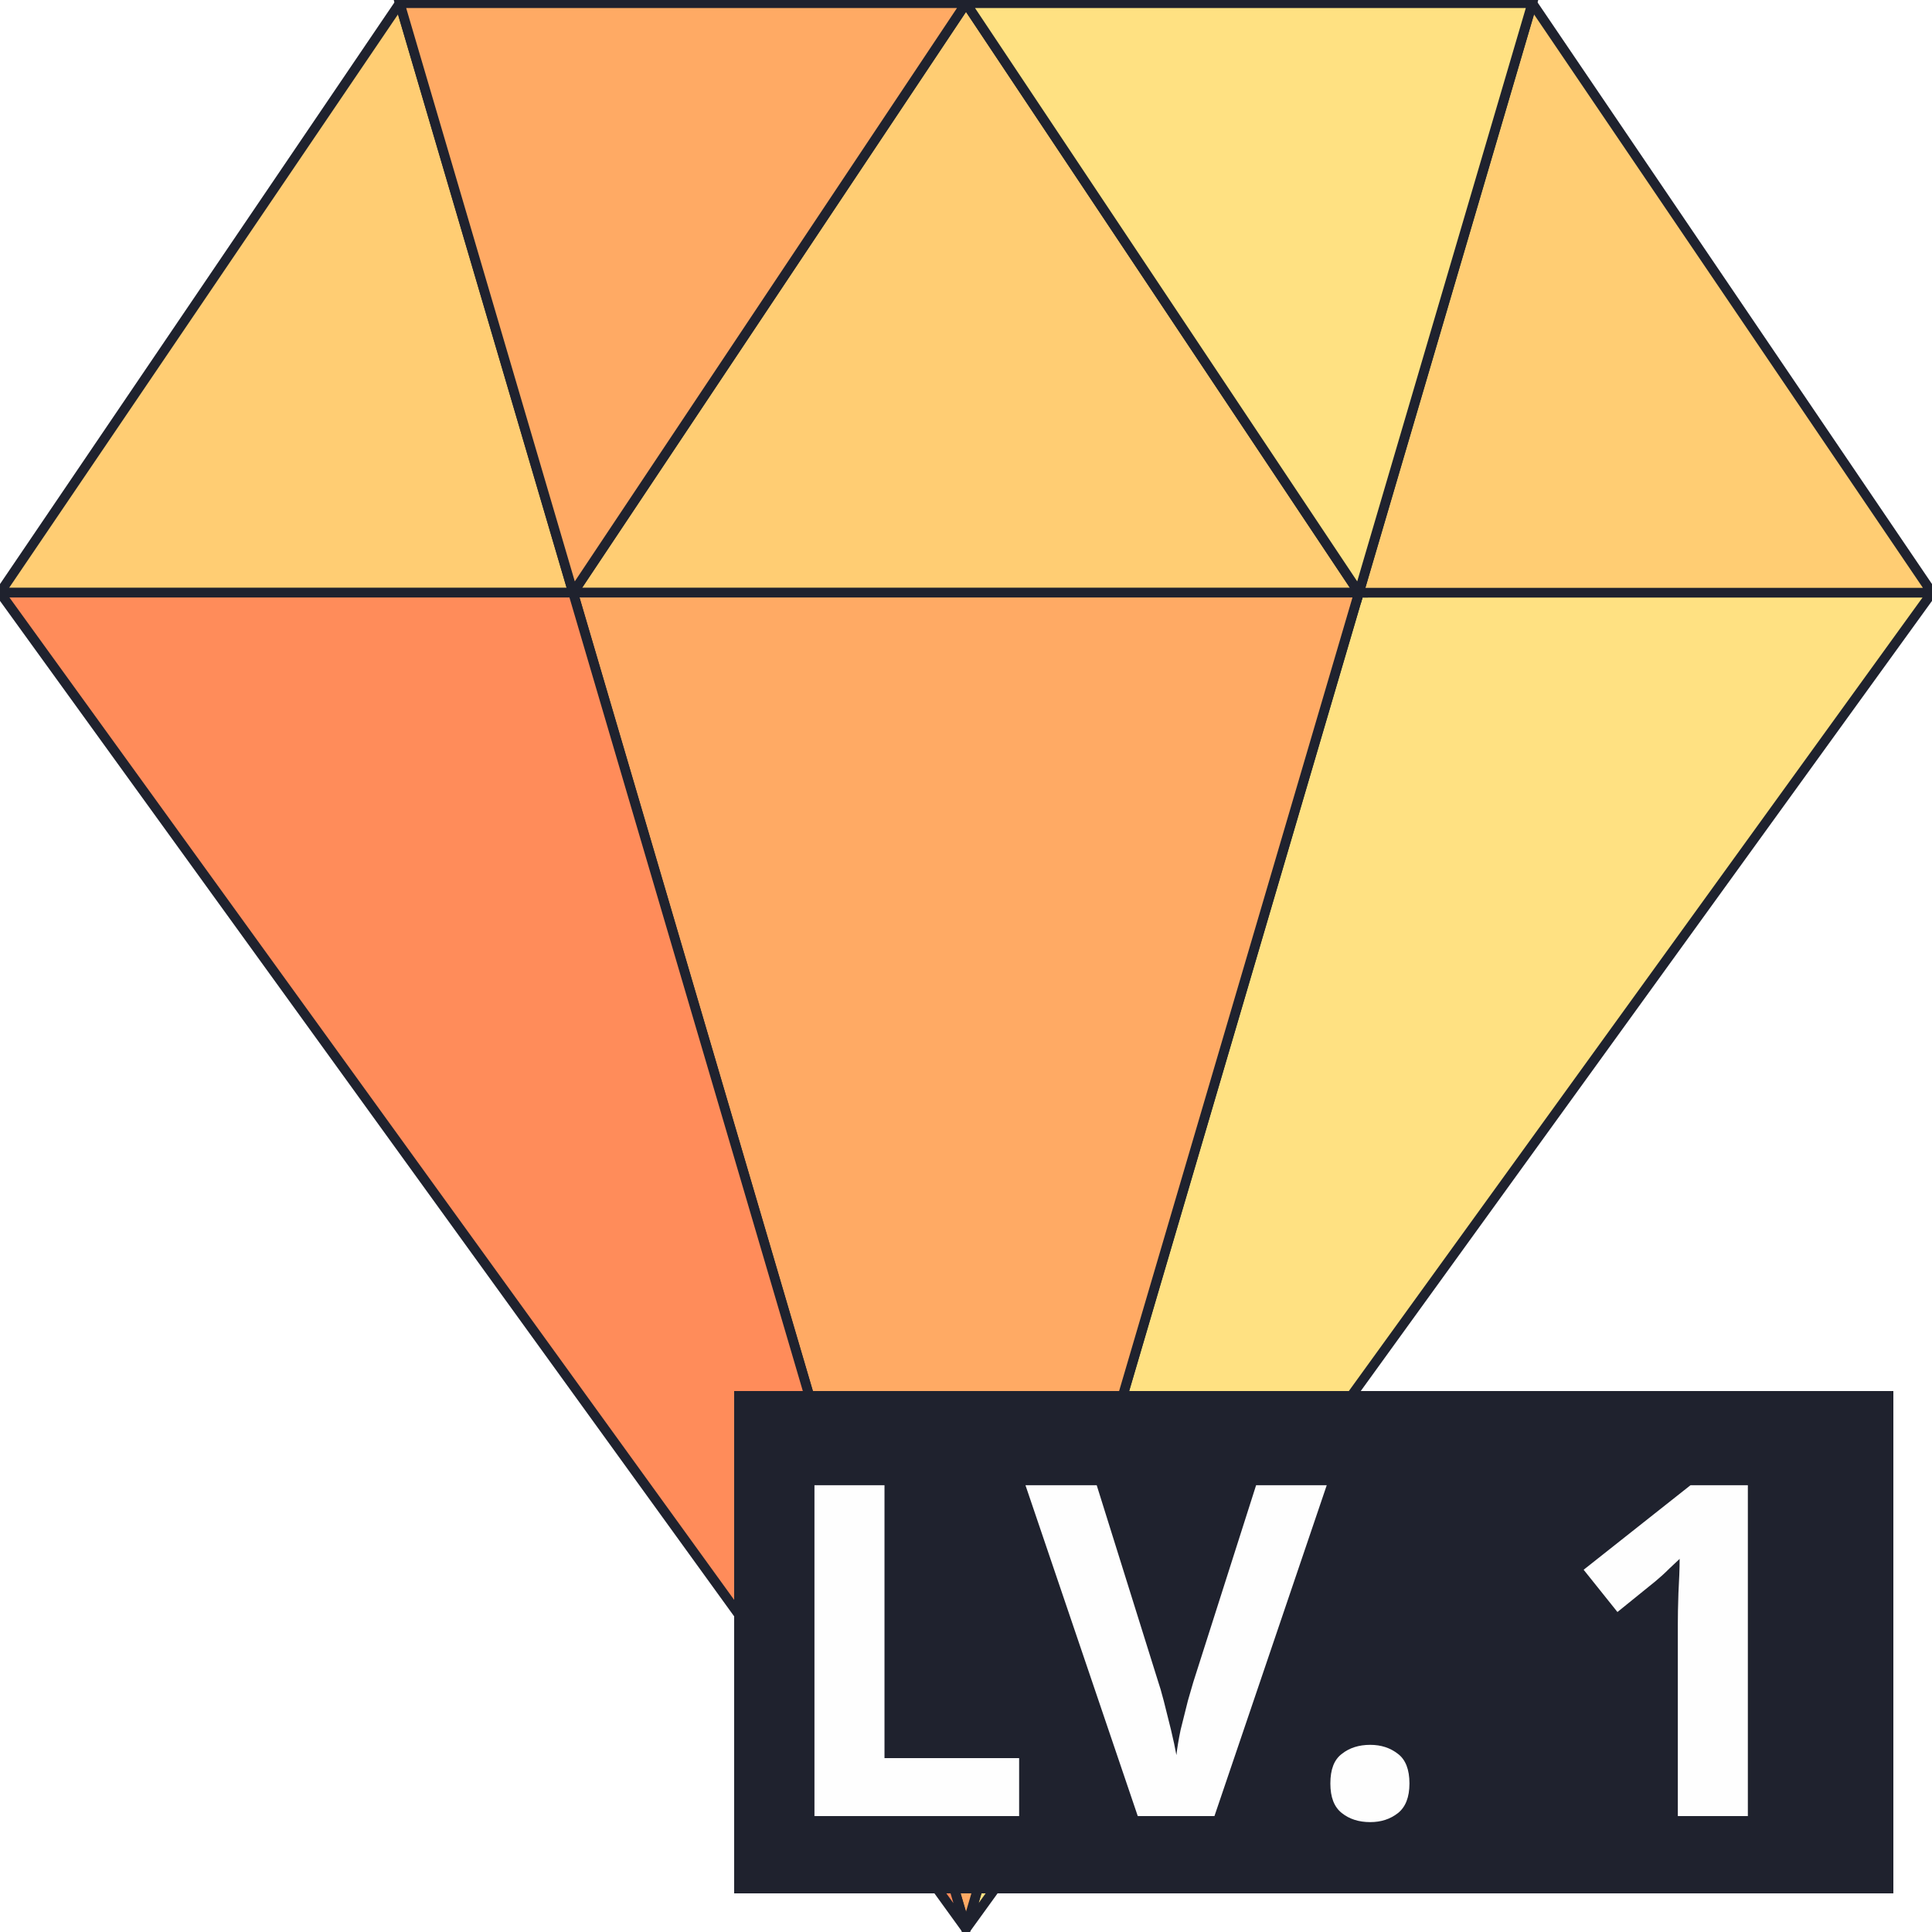
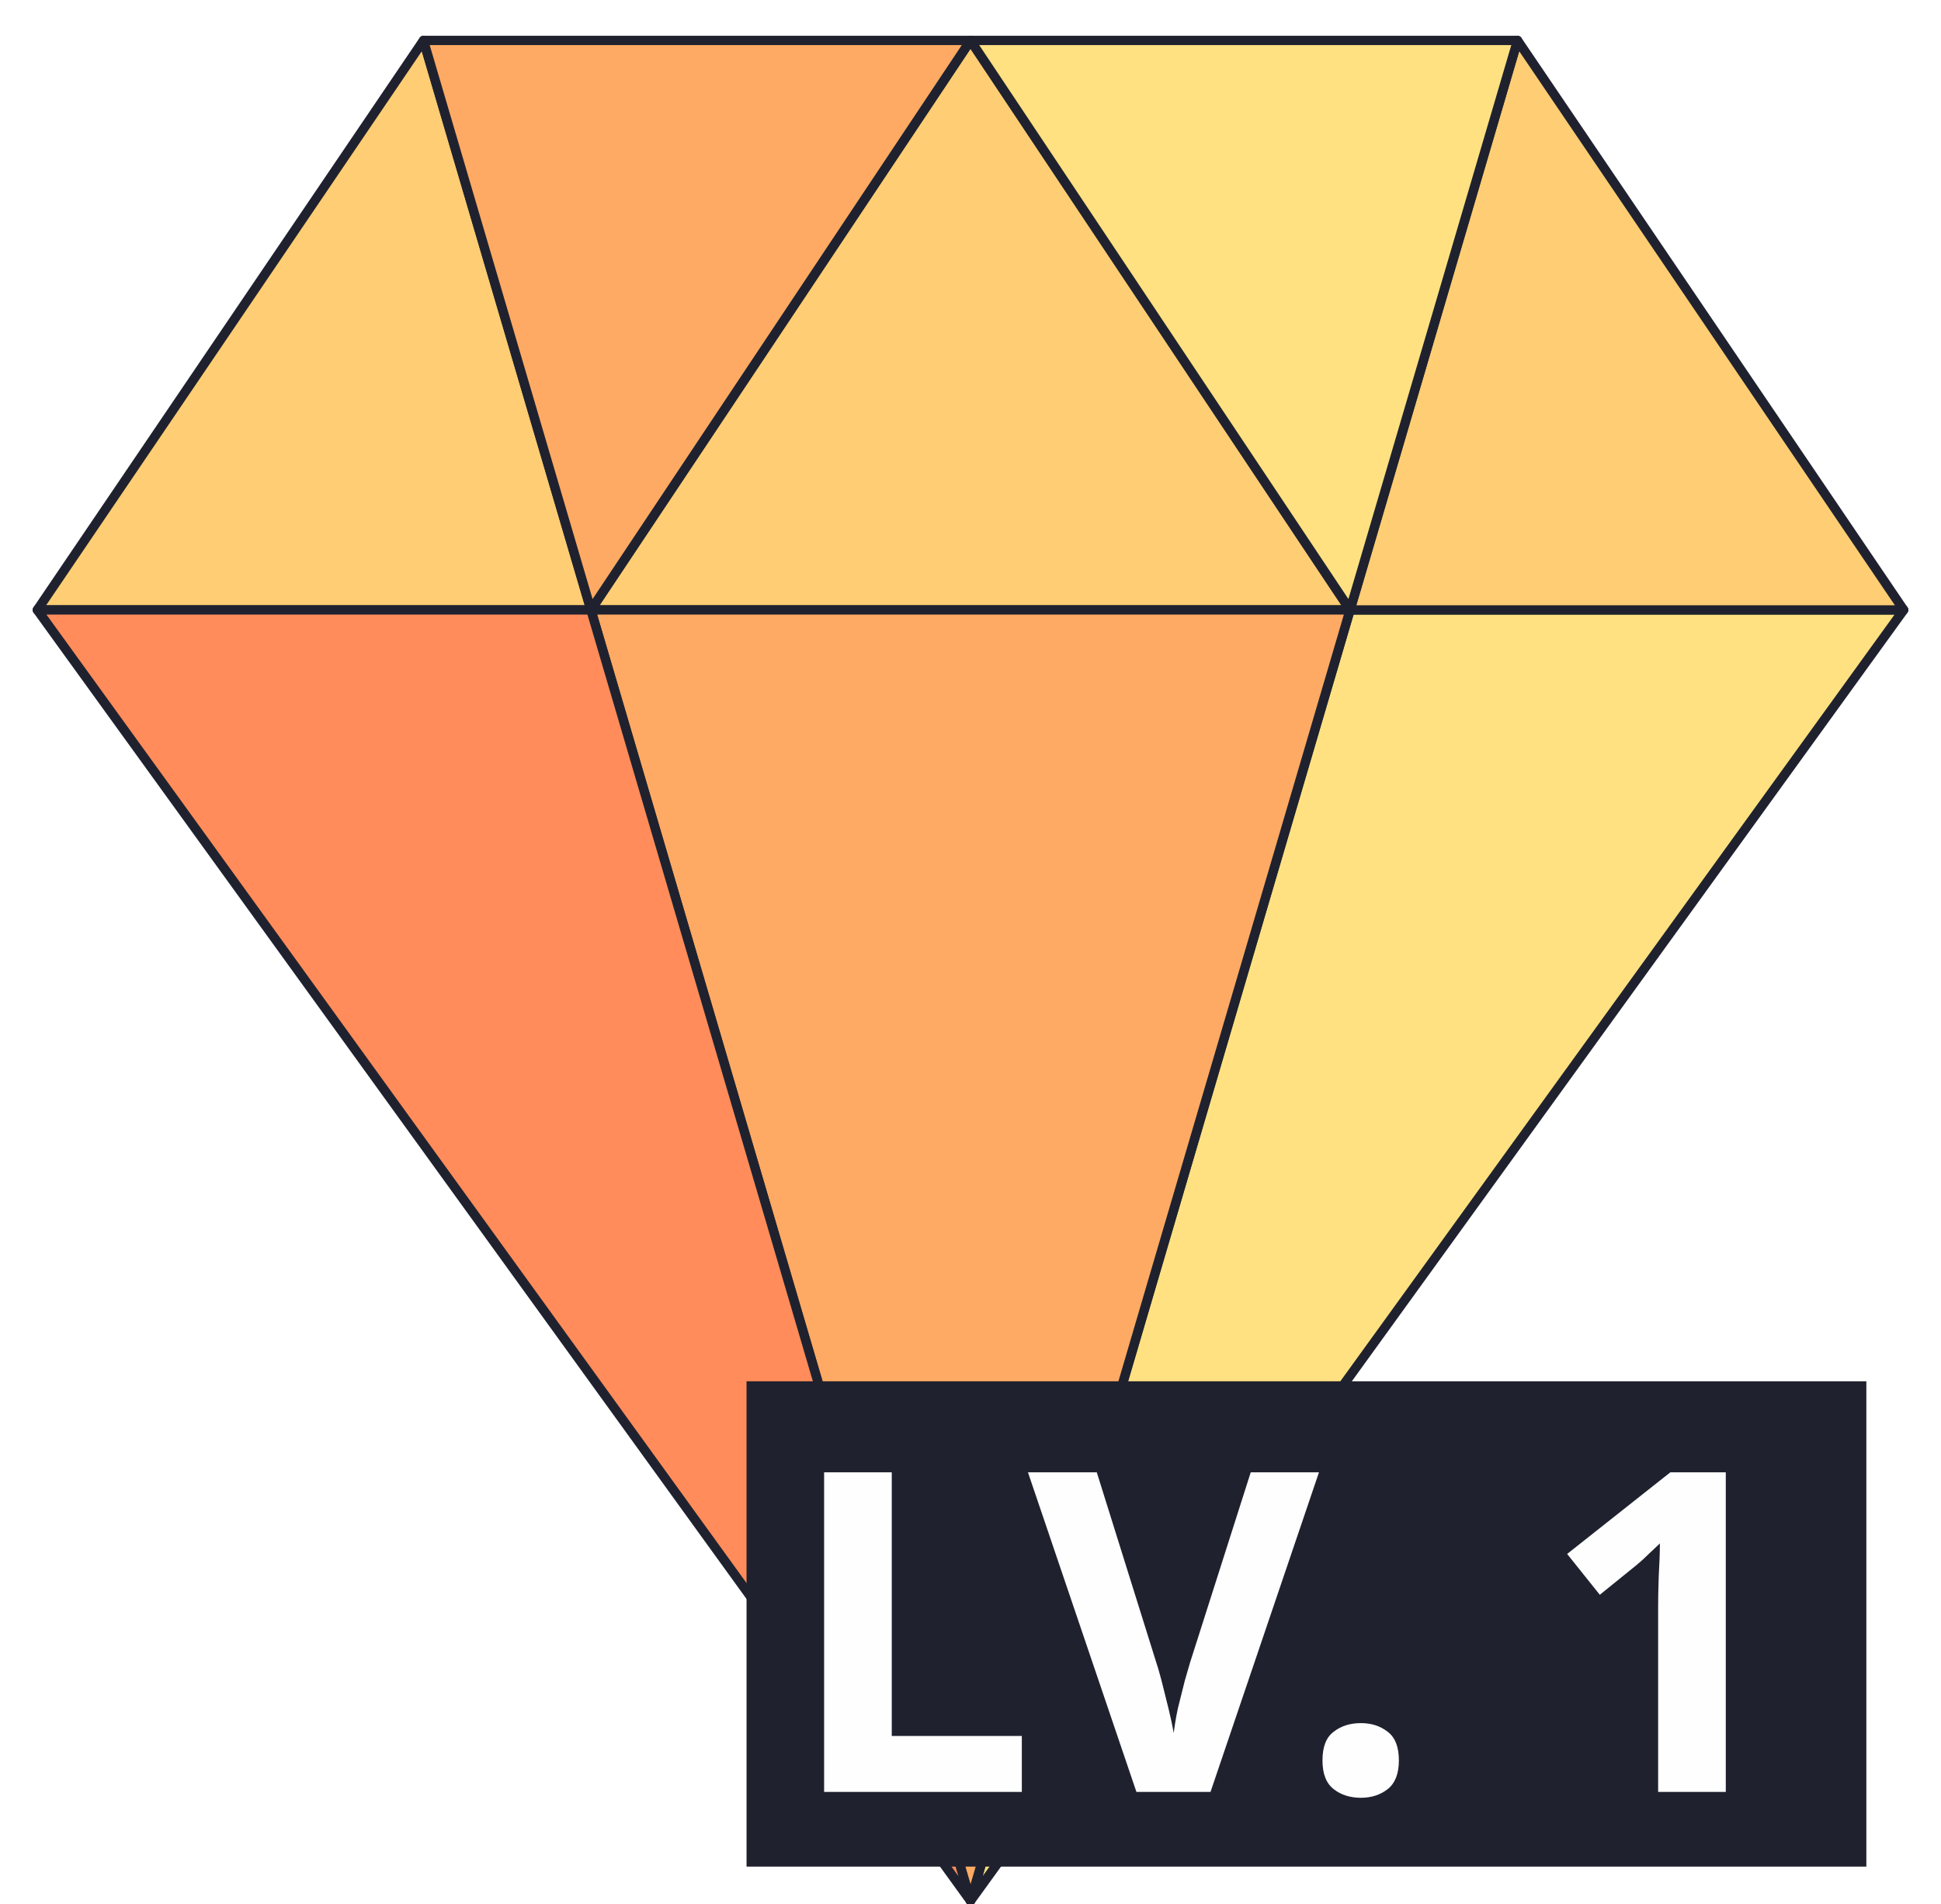
- <svg xmlns="http://www.w3.org/2000/svg" width="50px" height="50px" viewBox="0 0 50 50" version="1.1">
+ <svg xmlns="http://www.w3.org/2000/svg" width="52px" height="51px" viewBox="0 0 52 51" version="1.1">
  <g id="Page-1" stroke="none" stroke-width="1" fill="none" fill-rule="evenodd">
-     <g id="Artboard">
-       <g id="diamond">
-         <polygon id="Path" stroke="#1F222E" stroke-width="0.25" fill="#FFE182" fill-rule="nonzero" points="35.169 15.338 25 49.917 50 15.338" />
-         <g id="Group" fill="#FFCD73" fill-rule="nonzero" stroke="#1F222E" stroke-width="0.25">
+     <g id="diamond-1">
+       <g id="diamond" transform="translate(1, 1)">
+         <polygon id="Path" stroke="#1F222E" stroke-width="0.25" fill="#FFE182" fill-rule="nonzero" stroke-linejoin="round" points="35.169 15.338 25 49.917 50 15.338" />
+         <g id="Group" fill="#FFCD73" fill-rule="nonzero" stroke="#1F222E" stroke-linejoin="round" stroke-width="0.25">
          <polygon id="Path" points="10.345 0.083 0 15.338 14.831 15.338" />
          <polygon id="Path" points="35.169 15.338 50 15.338 39.655 0.083" />
          <polygon id="Path" points="35.169 15.338 25 0.083 14.831 15.338" />
        </g>
-         <polygon id="Path" stroke="#1F222E" stroke-width="0.25" fill="#FFAA64" fill-rule="nonzero" points="25 0.083 10.345 0.083 14.831 15.338" />
-         <polygon id="Path" stroke="#1F222E" stroke-width="0.25" fill="#FFE182" fill-rule="nonzero" points="39.655 0.083 25 0.083 35.169 15.338" />
-         <polygon id="Path" stroke="#1F222E" stroke-width="0.25" fill="#FFAA64" fill-rule="nonzero" points="14.831 15.338 25 49.917 35.169 15.338" />
-         <polygon id="Path" stroke="#1F222E" stroke-width="0.25" fill="#FF8C5A" fill-rule="nonzero" points="0 15.338 25 49.917 14.831 15.338" />
+         <polygon id="Path" stroke="#1F222E" stroke-width="0.25" fill="#FFAA64" fill-rule="nonzero" stroke-linejoin="round" points="25 0.083 10.345 0.083 14.831 15.338" />
+         <polygon id="Path" stroke="#1F222E" stroke-width="0.25" fill="#FFE182" fill-rule="nonzero" stroke-linejoin="round" points="39.655 0.083 25 0.083 35.169 15.338" />
+         <polygon id="Path" stroke="#1F222E" stroke-width="0.25" fill="#FFAA64" fill-rule="nonzero" stroke-linejoin="round" points="14.831 15.338 25 49.917 35.169 15.338" />
+         <polygon id="Path" stroke="#1F222E" stroke-width="0.25" fill="#FF8C5A" fill-rule="nonzero" stroke-linejoin="round" points="0 15.338 25 49.917 14.831 15.338" />
        <g id="Level" transform="translate(19, 35)">
          <rect id="Rectangle" stroke="#1F222E" fill="#1F222E" x="0.5" y="1.5" width="29" height="12" />
          <text id="LV.-1" fill="#FEFEFE" font-family="Krungthep" font-size="12" font-weight="bold">
            <tspan x="1" y="12">LV. 1</tspan>
          </text>
        </g>
      </g>
    </g>
  </g>
</svg>
